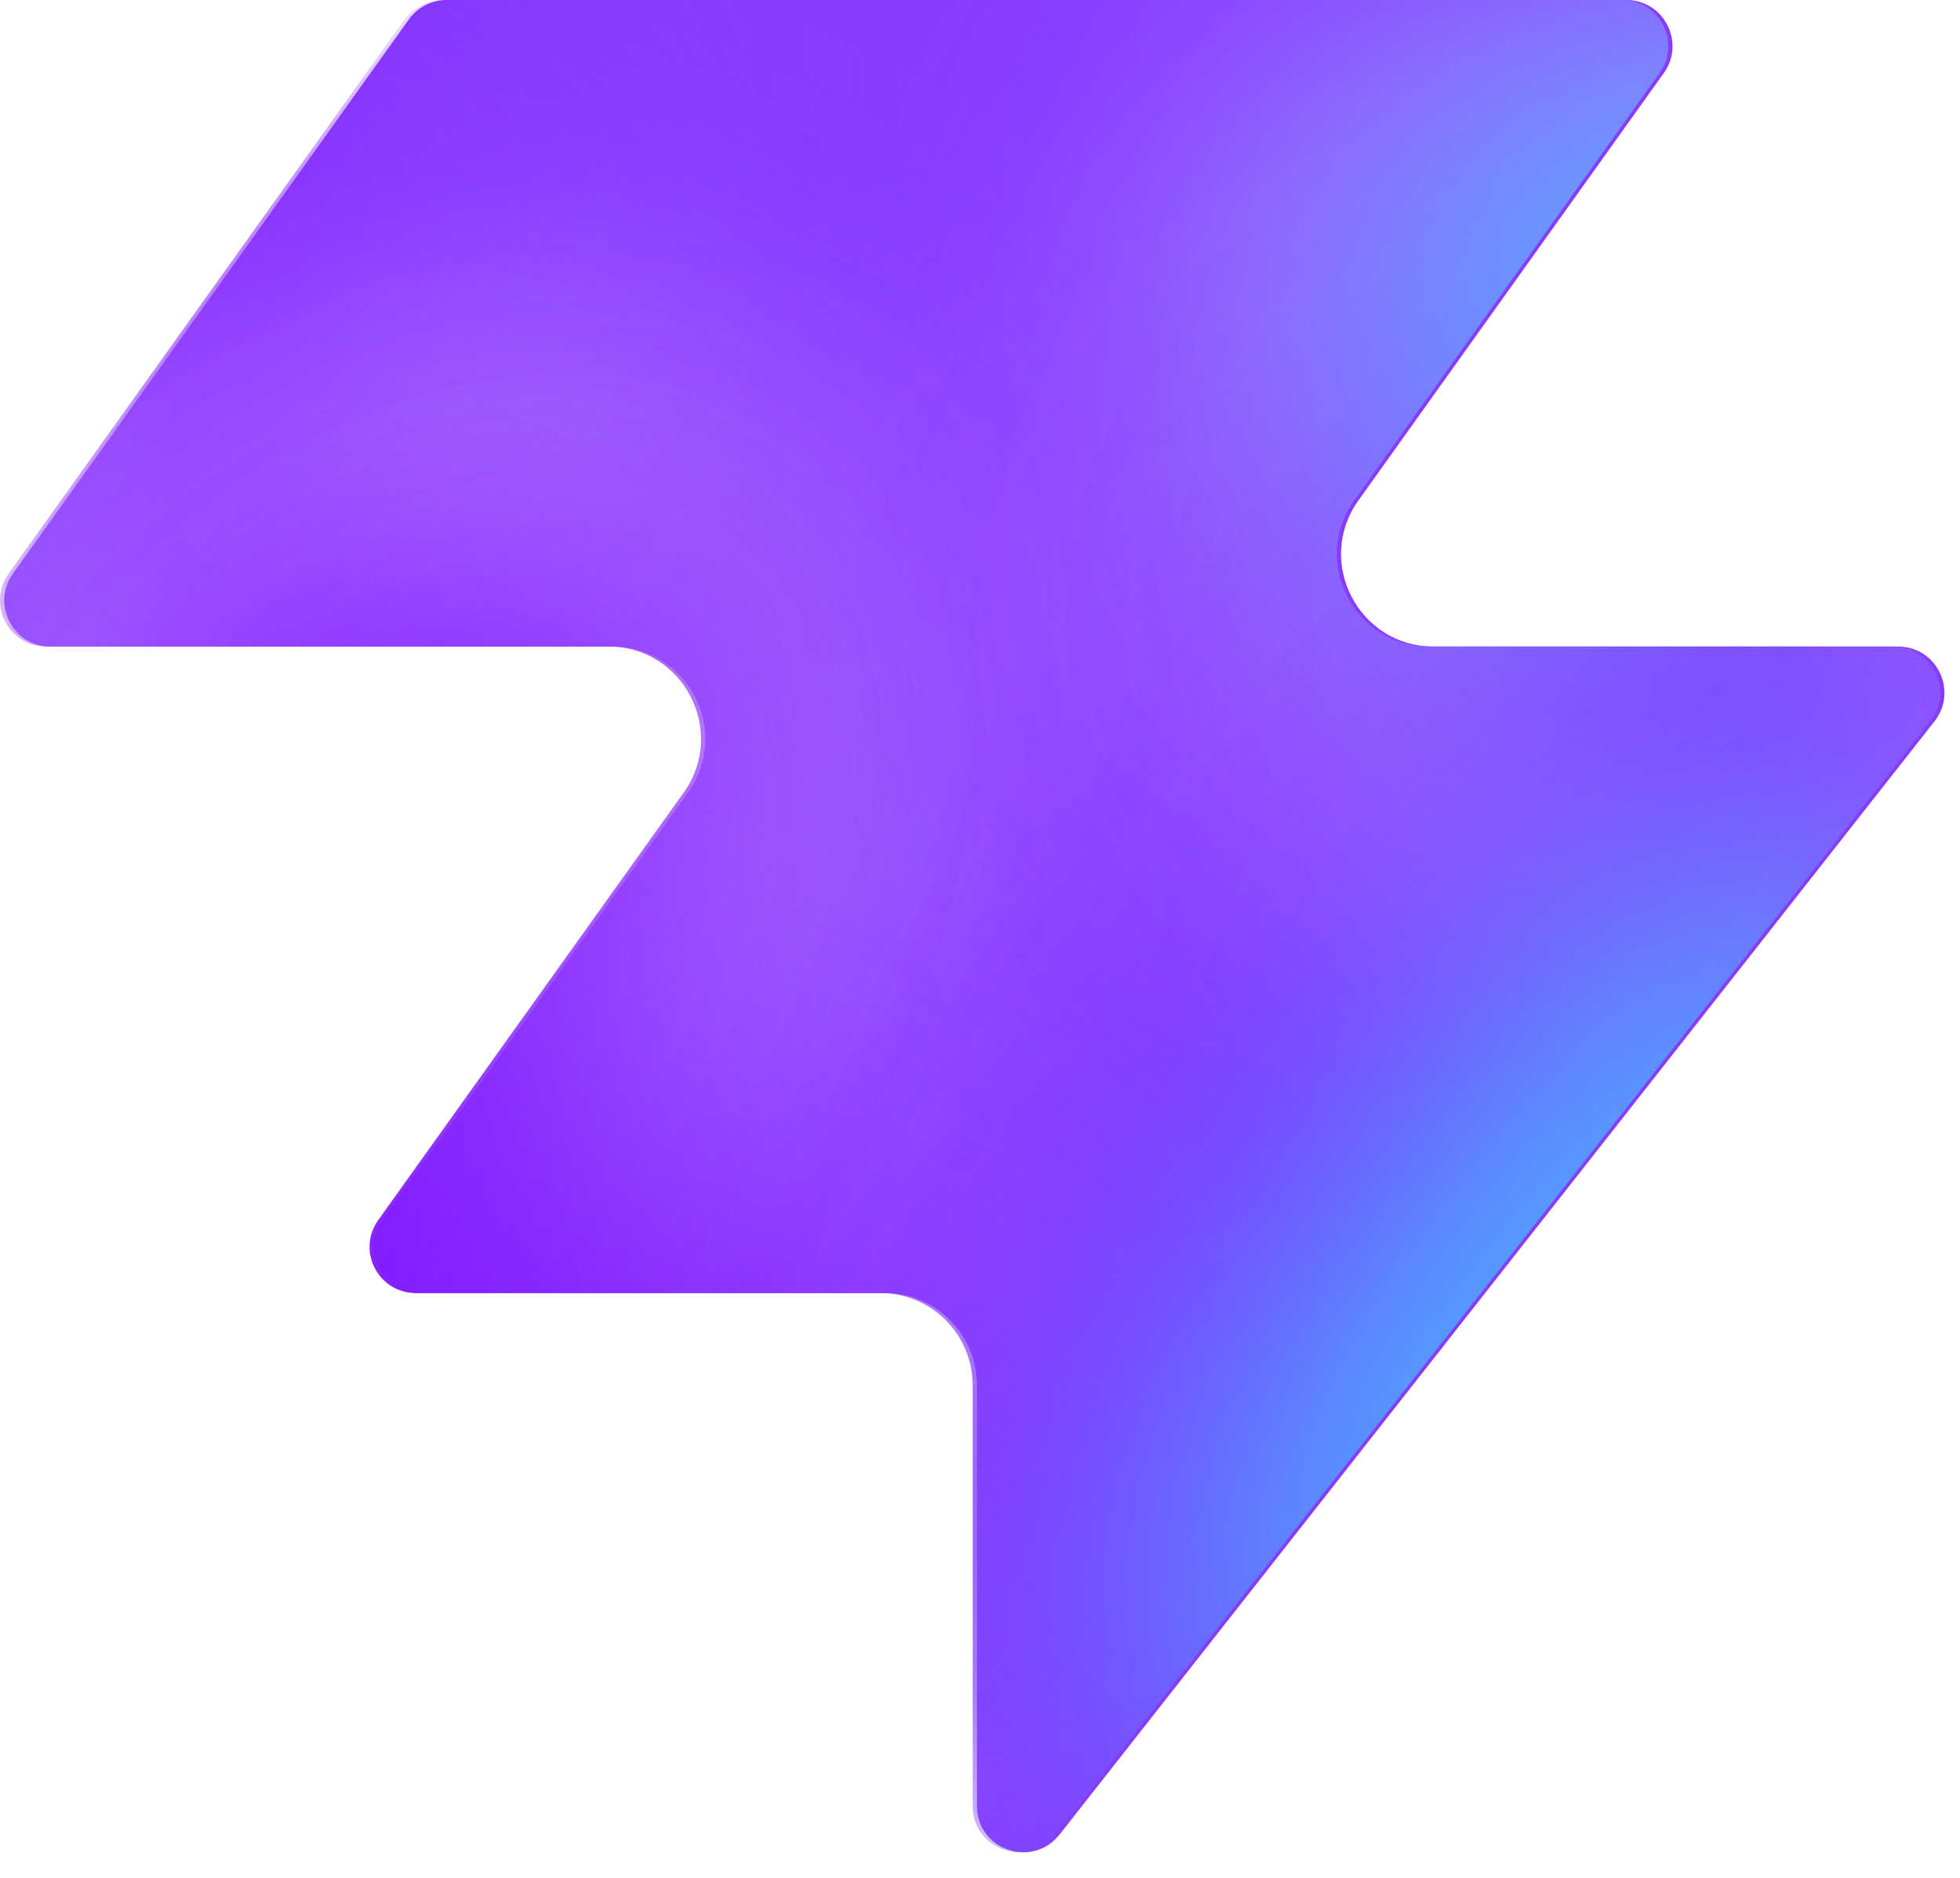
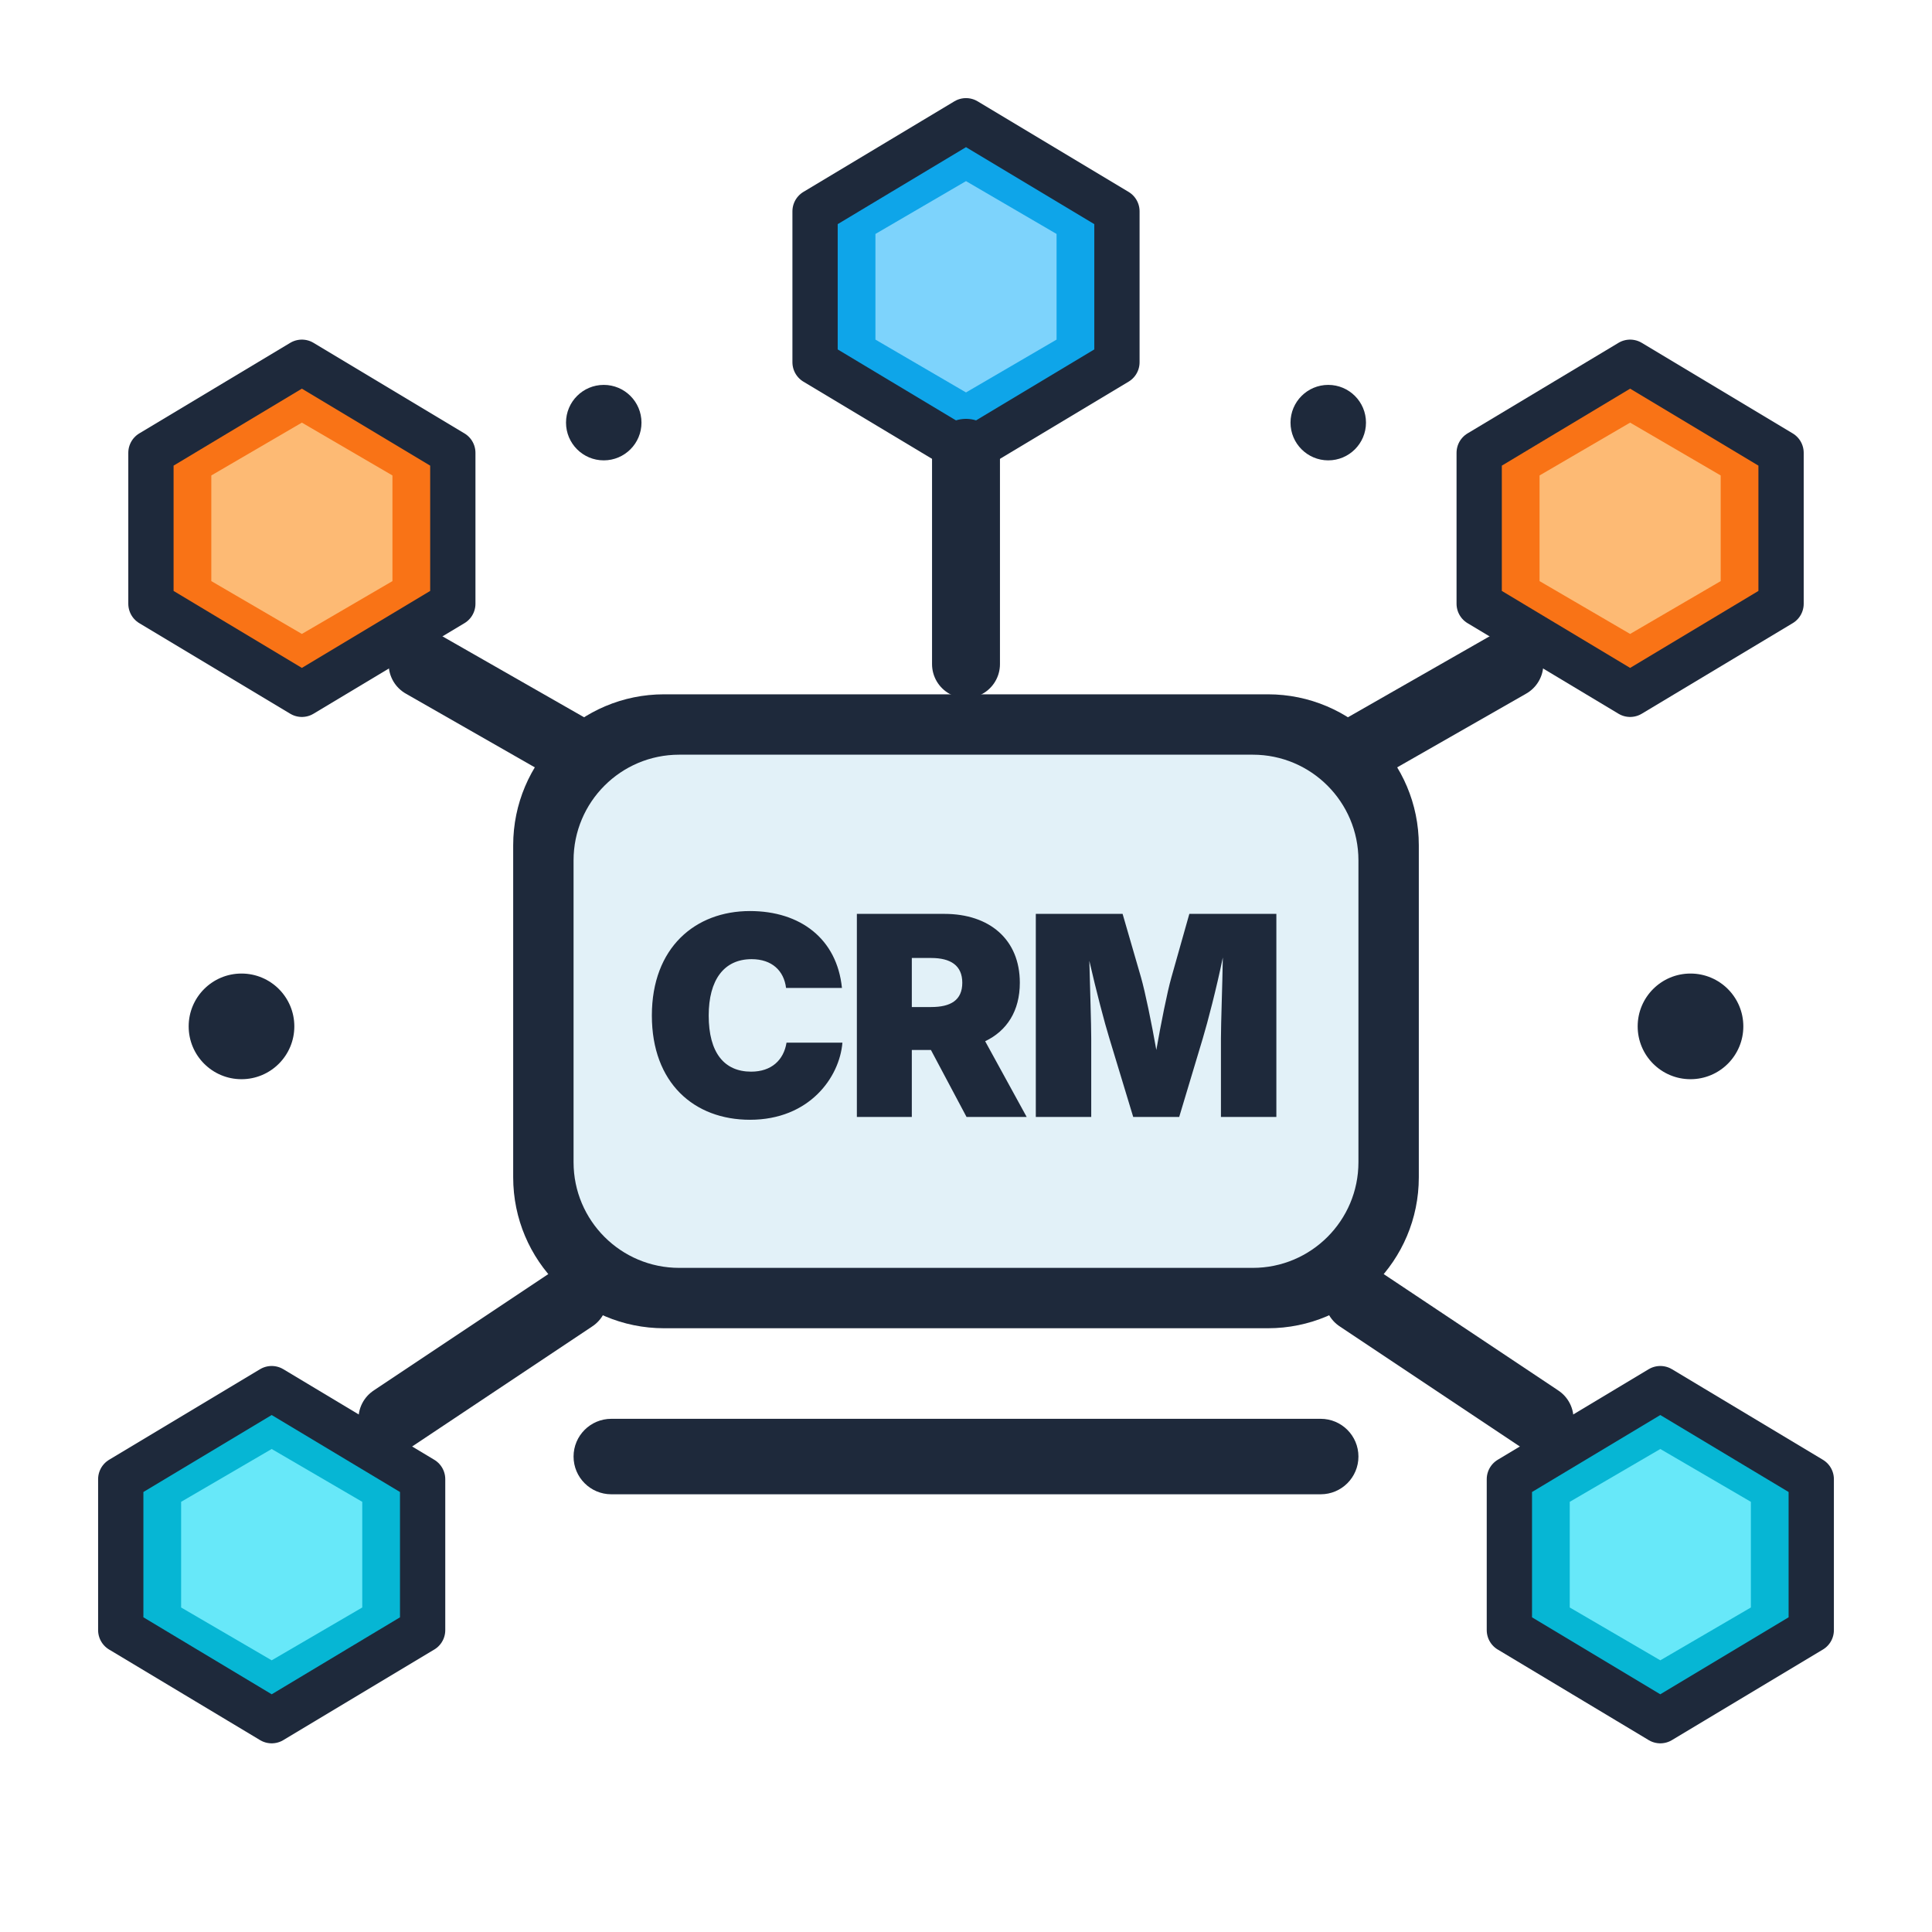
- <svg xmlns="http://www.w3.org/2000/svg" width="48" height="46" fill="none" viewBox="0 0 48 46">
-   <path fill="#863bff" d="M25.946 44.938c-.664.845-2.021.375-2.021-.698V33.937a2.26 2.26 0 0 0-2.262-2.262H10.287c-.92 0-1.456-1.04-.92-1.788l7.48-10.471c1.07-1.497 0-3.578-1.842-3.578H1.237c-.92 0-1.456-1.04-.92-1.788L10.013.474c.214-.297.556-.474.92-.474h28.894c.92 0 1.456 1.04.92 1.788l-7.48 10.471c-1.07 1.498 0 3.579 1.842 3.579h11.377c.943 0 1.473 1.088.89 1.83L25.947 44.94z" style="fill:#863bff;fill:color(display-p3 .525 .23 1);fill-opacity:1" />
-   <mask id="a" width="48" height="46" x="0" y="0" maskUnits="userSpaceOnUse" style="mask-type:alpha">
-     <path fill="#000" d="M25.842 44.938c-.664.844-2.021.375-2.021-.698V33.937a2.26 2.26 0 0 0-2.262-2.262H10.183c-.92 0-1.456-1.04-.92-1.788l7.48-10.471c1.07-1.498 0-3.579-1.842-3.579H1.133c-.92 0-1.456-1.04-.92-1.787L9.91.473c.214-.297.556-.474.92-.474h28.894c.92 0 1.456 1.04.92 1.788l-7.48 10.471c-1.07 1.498 0 3.578 1.842 3.578h11.377c.943 0 1.473 1.088.89 1.832L25.843 44.94z" style="fill:#000;fill-opacity:1" />
-   </mask>
-   <g mask="url(#a)">
-     <g filter="url(#b)">
-       <ellipse cx="5.508" cy="14.704" fill="#ede6ff" rx="5.508" ry="14.704" style="fill:#ede6ff;fill:color(display-p3 .927 .903 1);fill-opacity:1" transform="matrix(.00324 1 1 -.00324 -4.47 31.516)" />
-     </g>
-     <g filter="url(#c)">
-       <ellipse cx="10.399" cy="29.851" fill="#ede6ff" rx="10.399" ry="29.851" style="fill:#ede6ff;fill:color(display-p3 .927 .903 1);fill-opacity:1" transform="matrix(.00324 1 1 -.00324 -39.328 7.883)" />
-     </g>
-     <g filter="url(#d)">
-       <ellipse cx="5.508" cy="30.487" fill="#7e14ff" rx="5.508" ry="30.487" style="fill:#7e14ff;fill:color(display-p3 .492 .077 1);fill-opacity:1" transform="rotate(89.814 -25.913 -14.639)scale(1 -1)" />
-     </g>
-     <g filter="url(#e)">
-       <ellipse cx="5.508" cy="30.599" fill="#7e14ff" rx="5.508" ry="30.599" style="fill:#7e14ff;fill:color(display-p3 .492 .077 1);fill-opacity:1" transform="rotate(89.814 -32.644 -3.334)scale(1 -1)" />
-     </g>
-     <g filter="url(#f)">
-       <ellipse cx="5.508" cy="30.599" fill="#7e14ff" rx="5.508" ry="30.599" style="fill:#7e14ff;fill:color(display-p3 .492 .077 1);fill-opacity:1" transform="matrix(.00324 1 1 -.00324 -34.34 30.47)" />
-     </g>
-     <g filter="url(#g)">
-       <ellipse cx="14.072" cy="22.078" fill="#ede6ff" rx="14.072" ry="22.078" style="fill:#ede6ff;fill:color(display-p3 .927 .903 1);fill-opacity:1" transform="rotate(93.35 24.506 48.493)scale(-1 1)" />
-     </g>
-     <g filter="url(#h)">
-       <ellipse cx="3.47" cy="21.501" fill="#7e14ff" rx="3.47" ry="21.501" style="fill:#7e14ff;fill:color(display-p3 .492 .077 1);fill-opacity:1" transform="rotate(89.009 28.708 47.59)scale(-1 1)" />
-     </g>
-     <g filter="url(#i)">
-       <ellipse cx="3.47" cy="21.501" fill="#7e14ff" rx="3.47" ry="21.501" style="fill:#7e14ff;fill:color(display-p3 .492 .077 1);fill-opacity:1" transform="rotate(89.009 28.708 47.59)scale(-1 1)" />
-     </g>
-     <g filter="url(#j)">
-       <ellipse cx=".387" cy="8.972" fill="#7e14ff" rx="4.407" ry="29.108" style="fill:#7e14ff;fill:color(display-p3 .492 .077 1);fill-opacity:1" transform="rotate(39.51 .387 8.972)" />
-     </g>
-     <g filter="url(#k)">
-       <ellipse cx="47.523" cy="-6.092" fill="#7e14ff" rx="4.407" ry="29.108" style="fill:#7e14ff;fill:color(display-p3 .492 .077 1);fill-opacity:1" transform="rotate(37.892 47.523 -6.092)" />
-     </g>
-     <g filter="url(#l)">
-       <ellipse cx="41.412" cy="6.333" fill="#47bfff" rx="5.971" ry="9.665" style="fill:#47bfff;fill:color(display-p3 .28 .748 1);fill-opacity:1" transform="rotate(37.892 41.412 6.333)" />
-     </g>
-     <g filter="url(#m)">
-       <ellipse cx="-1.879" cy="38.332" fill="#7e14ff" rx="4.407" ry="29.108" style="fill:#7e14ff;fill:color(display-p3 .492 .077 1);fill-opacity:1" transform="rotate(37.892 -1.88 38.332)" />
-     </g>
-     <g filter="url(#n)">
-       <ellipse cx="-1.879" cy="38.332" fill="#7e14ff" rx="4.407" ry="29.108" style="fill:#7e14ff;fill:color(display-p3 .492 .077 1);fill-opacity:1" transform="rotate(37.892 -1.88 38.332)" />
-     </g>
-     <g filter="url(#o)">
-       <ellipse cx="35.651" cy="29.907" fill="#7e14ff" rx="4.407" ry="29.108" style="fill:#7e14ff;fill:color(display-p3 .492 .077 1);fill-opacity:1" transform="rotate(37.892 35.651 29.907)" />
-     </g>
-     <g filter="url(#p)">
-       <ellipse cx="38.418" cy="32.4" fill="#47bfff" rx="5.971" ry="15.297" style="fill:#47bfff;fill:color(display-p3 .28 .748 1);fill-opacity:1" transform="rotate(37.892 38.418 32.4)" />
-     </g>
-   </g>
-   <defs>
-     <filter id="b" width="60.045" height="41.654" x="-19.77" y="16.149" color-interpolation-filters="sRGB" filterUnits="userSpaceOnUse">
-       <feFlood flood-opacity="0" result="BackgroundImageFix" />
-       <feBlend in="SourceGraphic" in2="BackgroundImageFix" result="shape" />
-       <feGaussianBlur result="effect1_foregroundBlur_2002_17158" stdDeviation="7.659" />
-     </filter>
-     <filter id="c" width="90.34" height="51.437" x="-54.613" y="-7.533" color-interpolation-filters="sRGB" filterUnits="userSpaceOnUse">
-       <feFlood flood-opacity="0" result="BackgroundImageFix" />
-       <feBlend in="SourceGraphic" in2="BackgroundImageFix" result="shape" />
-       <feGaussianBlur result="effect1_foregroundBlur_2002_17158" stdDeviation="7.659" />
-     </filter>
-     <filter id="d" width="79.355" height="29.4" x="-49.64" y="2.03" color-interpolation-filters="sRGB" filterUnits="userSpaceOnUse">
-       <feFlood flood-opacity="0" result="BackgroundImageFix" />
-       <feBlend in="SourceGraphic" in2="BackgroundImageFix" result="shape" />
-       <feGaussianBlur result="effect1_foregroundBlur_2002_17158" stdDeviation="4.596" />
-     </filter>
-     <filter id="e" width="79.579" height="29.4" x="-45.045" y="20.029" color-interpolation-filters="sRGB" filterUnits="userSpaceOnUse">
-       <feFlood flood-opacity="0" result="BackgroundImageFix" />
-       <feBlend in="SourceGraphic" in2="BackgroundImageFix" result="shape" />
-       <feGaussianBlur result="effect1_foregroundBlur_2002_17158" stdDeviation="4.596" />
-     </filter>
-     <filter id="f" width="79.579" height="29.4" x="-43.513" y="21.178" color-interpolation-filters="sRGB" filterUnits="userSpaceOnUse">
-       <feFlood flood-opacity="0" result="BackgroundImageFix" />
-       <feBlend in="SourceGraphic" in2="BackgroundImageFix" result="shape" />
-       <feGaussianBlur result="effect1_foregroundBlur_2002_17158" stdDeviation="4.596" />
-     </filter>
-     <filter id="g" width="74.749" height="58.852" x="15.756" y="-17.901" color-interpolation-filters="sRGB" filterUnits="userSpaceOnUse">
-       <feFlood flood-opacity="0" result="BackgroundImageFix" />
-       <feBlend in="SourceGraphic" in2="BackgroundImageFix" result="shape" />
-       <feGaussianBlur result="effect1_foregroundBlur_2002_17158" stdDeviation="7.659" />
-     </filter>
-     <filter id="h" width="61.377" height="25.362" x="23.548" y="2.284" color-interpolation-filters="sRGB" filterUnits="userSpaceOnUse">
-       <feFlood flood-opacity="0" result="BackgroundImageFix" />
-       <feBlend in="SourceGraphic" in2="BackgroundImageFix" result="shape" />
-       <feGaussianBlur result="effect1_foregroundBlur_2002_17158" stdDeviation="4.596" />
-     </filter>
-     <filter id="i" width="61.377" height="25.362" x="23.548" y="2.284" color-interpolation-filters="sRGB" filterUnits="userSpaceOnUse">
-       <feFlood flood-opacity="0" result="BackgroundImageFix" />
-       <feBlend in="SourceGraphic" in2="BackgroundImageFix" result="shape" />
-       <feGaussianBlur result="effect1_foregroundBlur_2002_17158" stdDeviation="4.596" />
-     </filter>
-     <filter id="j" width="56.045" height="63.649" x="-27.636" y="-22.853" color-interpolation-filters="sRGB" filterUnits="userSpaceOnUse">
-       <feFlood flood-opacity="0" result="BackgroundImageFix" />
-       <feBlend in="SourceGraphic" in2="BackgroundImageFix" result="shape" />
-       <feGaussianBlur result="effect1_foregroundBlur_2002_17158" stdDeviation="4.596" />
-     </filter>
-     <filter id="k" width="54.814" height="64.646" x="20.116" y="-38.415" color-interpolation-filters="sRGB" filterUnits="userSpaceOnUse">
-       <feFlood flood-opacity="0" result="BackgroundImageFix" />
-       <feBlend in="SourceGraphic" in2="BackgroundImageFix" result="shape" />
-       <feGaussianBlur result="effect1_foregroundBlur_2002_17158" stdDeviation="4.596" />
-     </filter>
-     <filter id="l" width="33.541" height="35.313" x="24.641" y="-11.323" color-interpolation-filters="sRGB" filterUnits="userSpaceOnUse">
-       <feFlood flood-opacity="0" result="BackgroundImageFix" />
-       <feBlend in="SourceGraphic" in2="BackgroundImageFix" result="shape" />
-       <feGaussianBlur result="effect1_foregroundBlur_2002_17158" stdDeviation="4.596" />
-     </filter>
-     <filter id="m" width="54.814" height="64.646" x="-29.286" y="6.009" color-interpolation-filters="sRGB" filterUnits="userSpaceOnUse">
-       <feFlood flood-opacity="0" result="BackgroundImageFix" />
-       <feBlend in="SourceGraphic" in2="BackgroundImageFix" result="shape" />
-       <feGaussianBlur result="effect1_foregroundBlur_2002_17158" stdDeviation="4.596" />
-     </filter>
-     <filter id="n" width="54.814" height="64.646" x="-29.286" y="6.009" color-interpolation-filters="sRGB" filterUnits="userSpaceOnUse">
-       <feFlood flood-opacity="0" result="BackgroundImageFix" />
-       <feBlend in="SourceGraphic" in2="BackgroundImageFix" result="shape" />
-       <feGaussianBlur result="effect1_foregroundBlur_2002_17158" stdDeviation="4.596" />
-     </filter>
-     <filter id="o" width="54.814" height="64.646" x="8.244" y="-2.416" color-interpolation-filters="sRGB" filterUnits="userSpaceOnUse">
-       <feFlood flood-opacity="0" result="BackgroundImageFix" />
-       <feBlend in="SourceGraphic" in2="BackgroundImageFix" result="shape" />
-       <feGaussianBlur result="effect1_foregroundBlur_2002_17158" stdDeviation="4.596" />
-     </filter>
-     <filter id="p" width="39.409" height="43.623" x="18.713" y="10.588" color-interpolation-filters="sRGB" filterUnits="userSpaceOnUse">
-       <feFlood flood-opacity="0" result="BackgroundImageFix" />
-       <feBlend in="SourceGraphic" in2="BackgroundImageFix" result="shape" />
-       <feGaussianBlur result="effect1_foregroundBlur_2002_17158" stdDeviation="4.596" />
-     </filter>
-   </defs>
+ <svg xmlns="http://www.w3.org/2000/svg" viewBox="0 0 128 128" fill="none">
+   <polygon points="64,8 74,14 74,24 64,30 54,24 54,14" fill="#0ea5e9" stroke="#1e293b" stroke-width="3" stroke-linejoin="round" />
+   <polygon points="64,12 70,15.5 70,22.5 64,26 58,22.5 58,15.5" fill="#7dd3fc" />
+   <line x1="64" y1="30" x2="64" y2="44" stroke="#1e293b" stroke-width="4.5" stroke-linecap="round" />
+   <polygon points="20,24 30,30 30,40 20,46 10,40 10,30" fill="#f97316" stroke="#1e293b" stroke-width="3" stroke-linejoin="round" />
+   <polygon points="20,28 26,31.5 26,38.5 20,42 14,38.5 14,31.5" fill="#fdba74" />
+   <line x1="28" y1="44" x2="42" y2="52" stroke="#1e293b" stroke-width="4.5" stroke-linecap="round" />
+   <polygon points="108,24 118,30 118,40 108,46 98,40 98,30" fill="#f97316" stroke="#1e293b" stroke-width="3" stroke-linejoin="round" />
+   <polygon points="108,28 114,31.5 114,38.5 108,42 102,38.5 102,31.5" fill="#fdba74" />
+   <line x1="100" y1="44" x2="86" y2="52" stroke="#1e293b" stroke-width="4.5" stroke-linecap="round" />
+   <polygon points="18,92 28,98 28,108 18,114 8,108 8,98" fill="#06b6d4" stroke="#1e293b" stroke-width="3" stroke-linejoin="round" />
+   <polygon points="18,96 24,99.5 24,106.5 18,110 12,106.5 12,99.5" fill="#67e8f9" />
+   <line x1="26" y1="94" x2="38" y2="86" stroke="#1e293b" stroke-width="4.5" stroke-linecap="round" />
+   <polygon points="110,92 120,98 120,108 110,114 100,108 100,98" fill="#06b6d4" stroke="#1e293b" stroke-width="3" stroke-linejoin="round" />
+   <polygon points="110,96 116,99.5 116,106.5 110,110 104,106.5 104,99.5" fill="#67e8f9" />
+   <line x1="102" y1="94" x2="90" y2="86" stroke="#1e293b" stroke-width="4.5" stroke-linecap="round" />
+   <circle cx="16" cy="68" r="3.5" fill="#1e293b" />
+   <circle cx="112" cy="68" r="3.5" fill="#1e293b" />
+   <circle cx="40" cy="28" r="2.5" fill="#1e293b" />
+   <circle cx="88" cy="28" r="2.5" fill="#1e293b" />
+   <rect x="34" y="46" width="60" height="42" rx="10" fill="#1e293b" />
+   <rect x="38" y="50" width="52" height="34" rx="7" fill="#e2f1f8" />
+   <text x="64" y="74" font-family="'Outfit', 'Inter', system-ui, -apple-system, sans-serif" font-size="18.5" font-weight="900" fill="#1e293b" text-anchor="middle" letter-spacing="-0.5">CRM</text>
+   <rect x="38" y="94" width="52" height="5" rx="2.5" fill="#1e293b" />
</svg>
